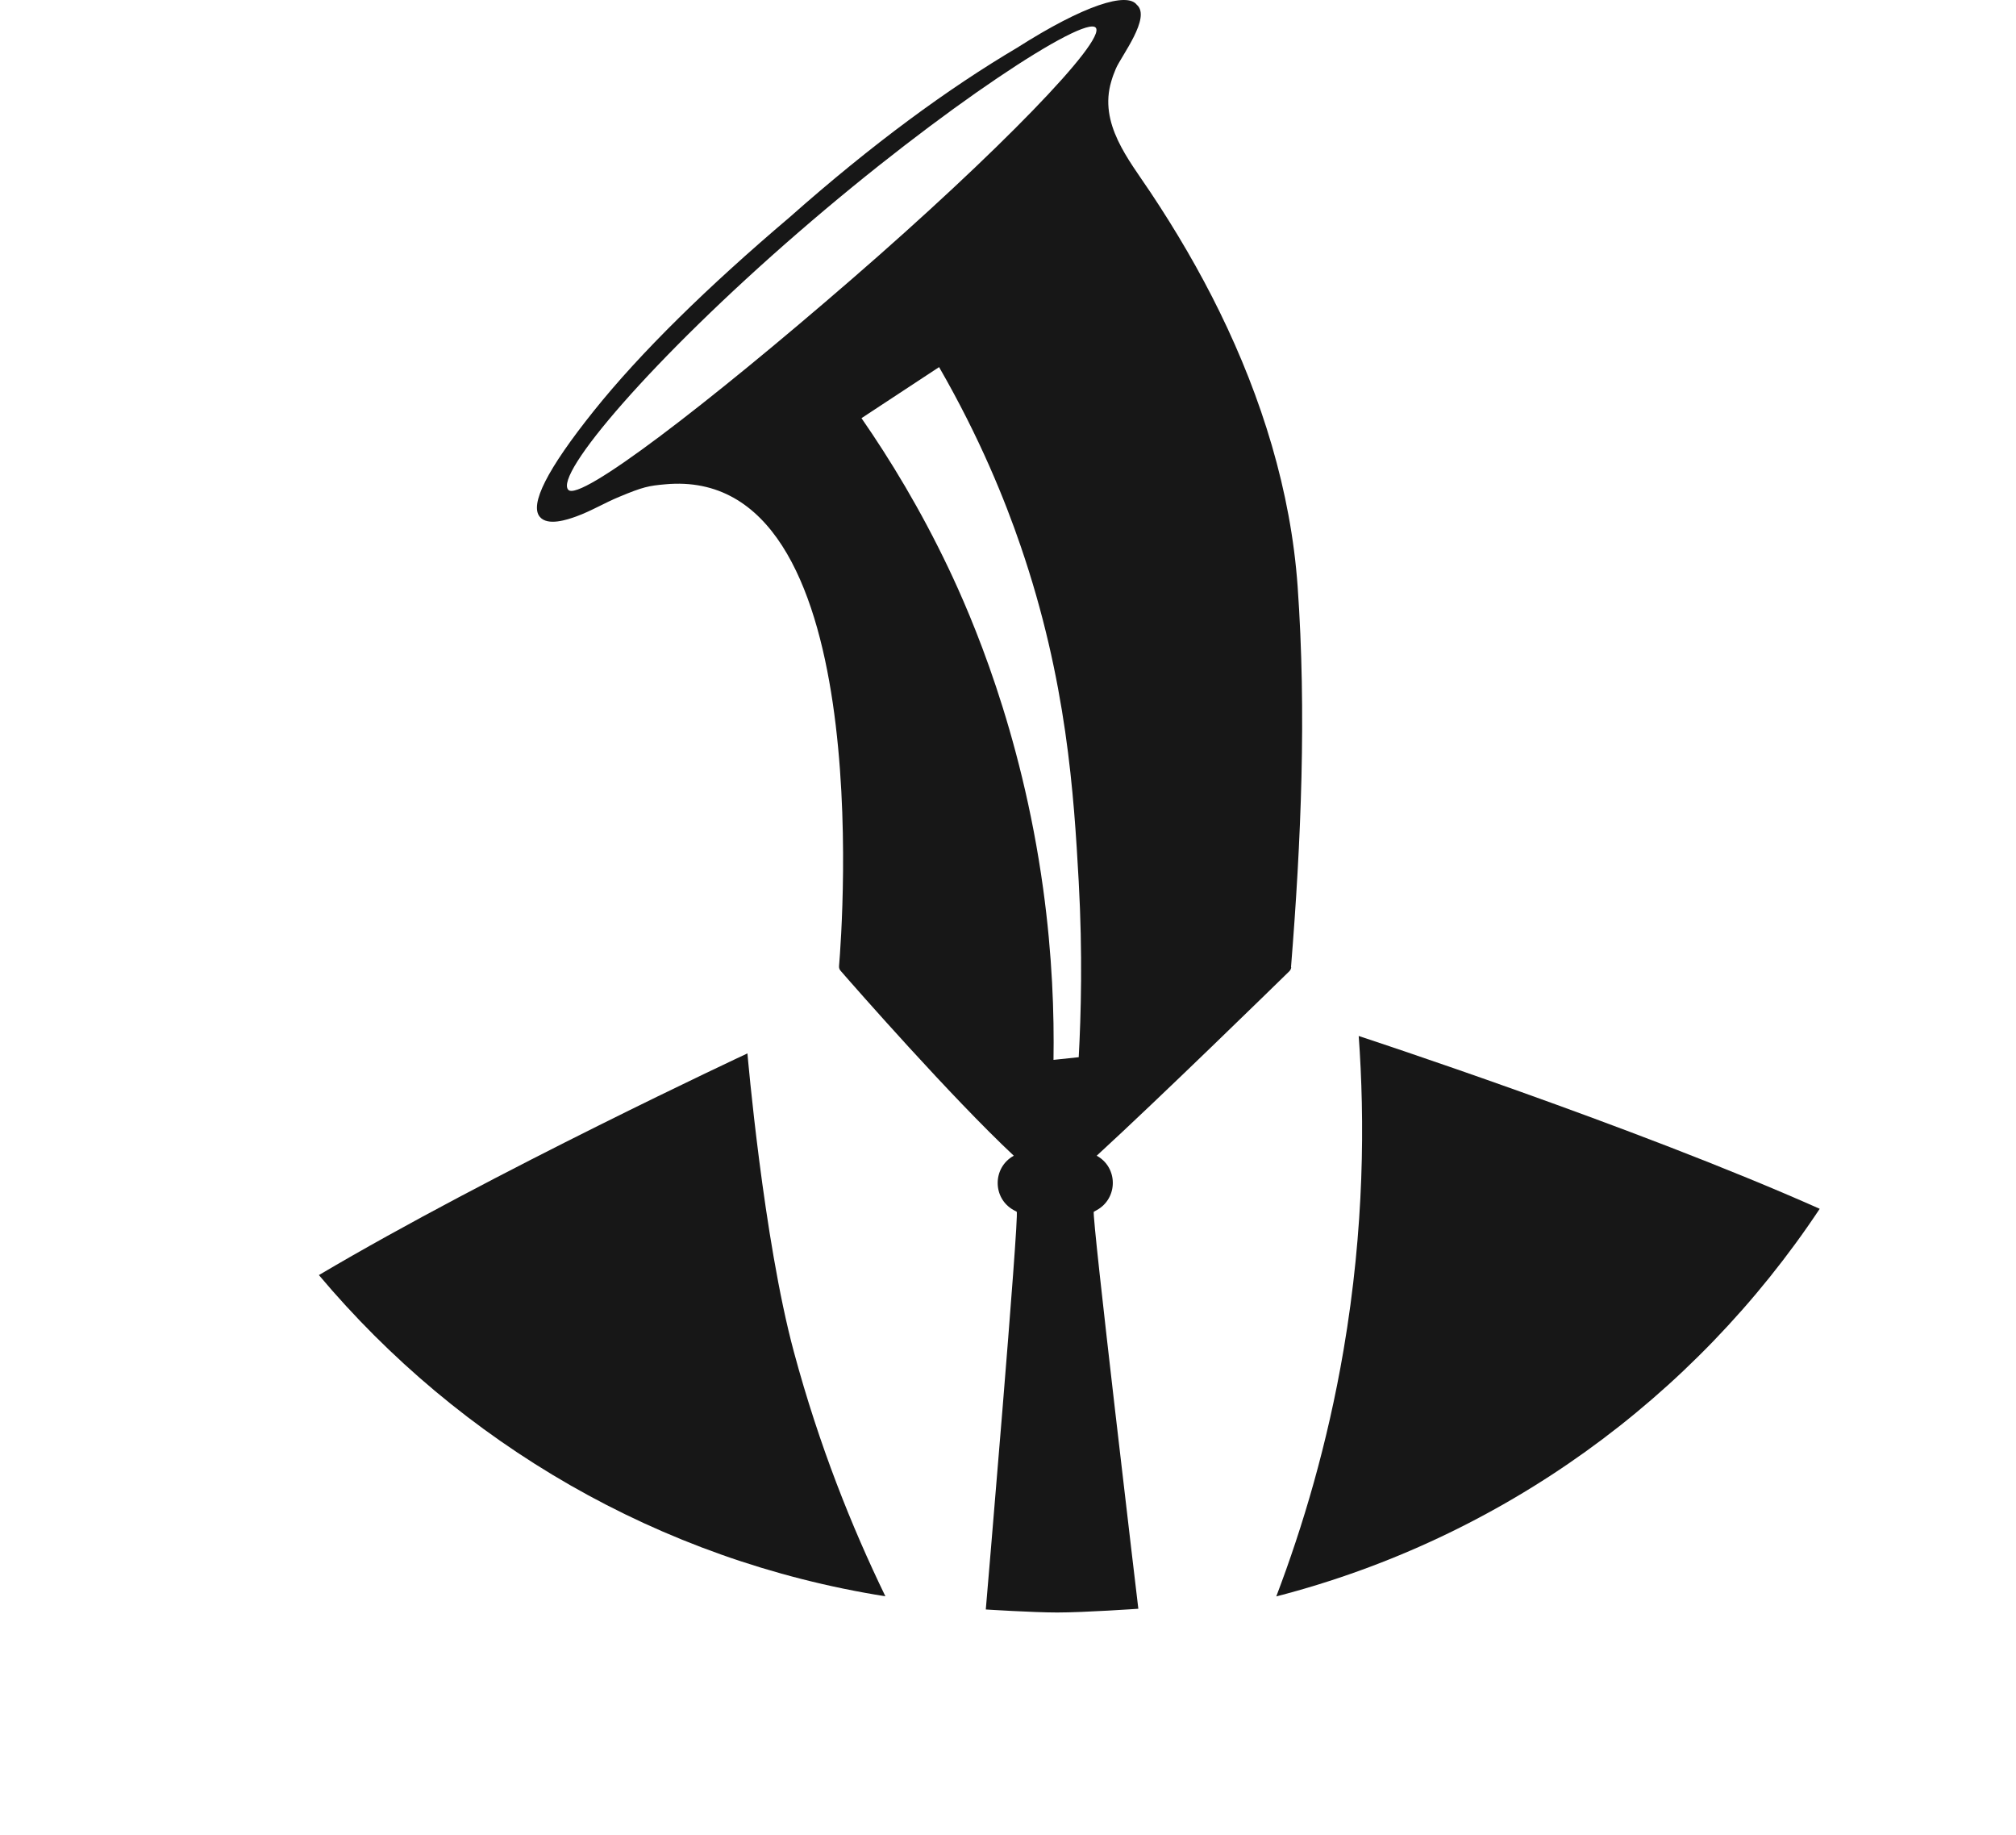
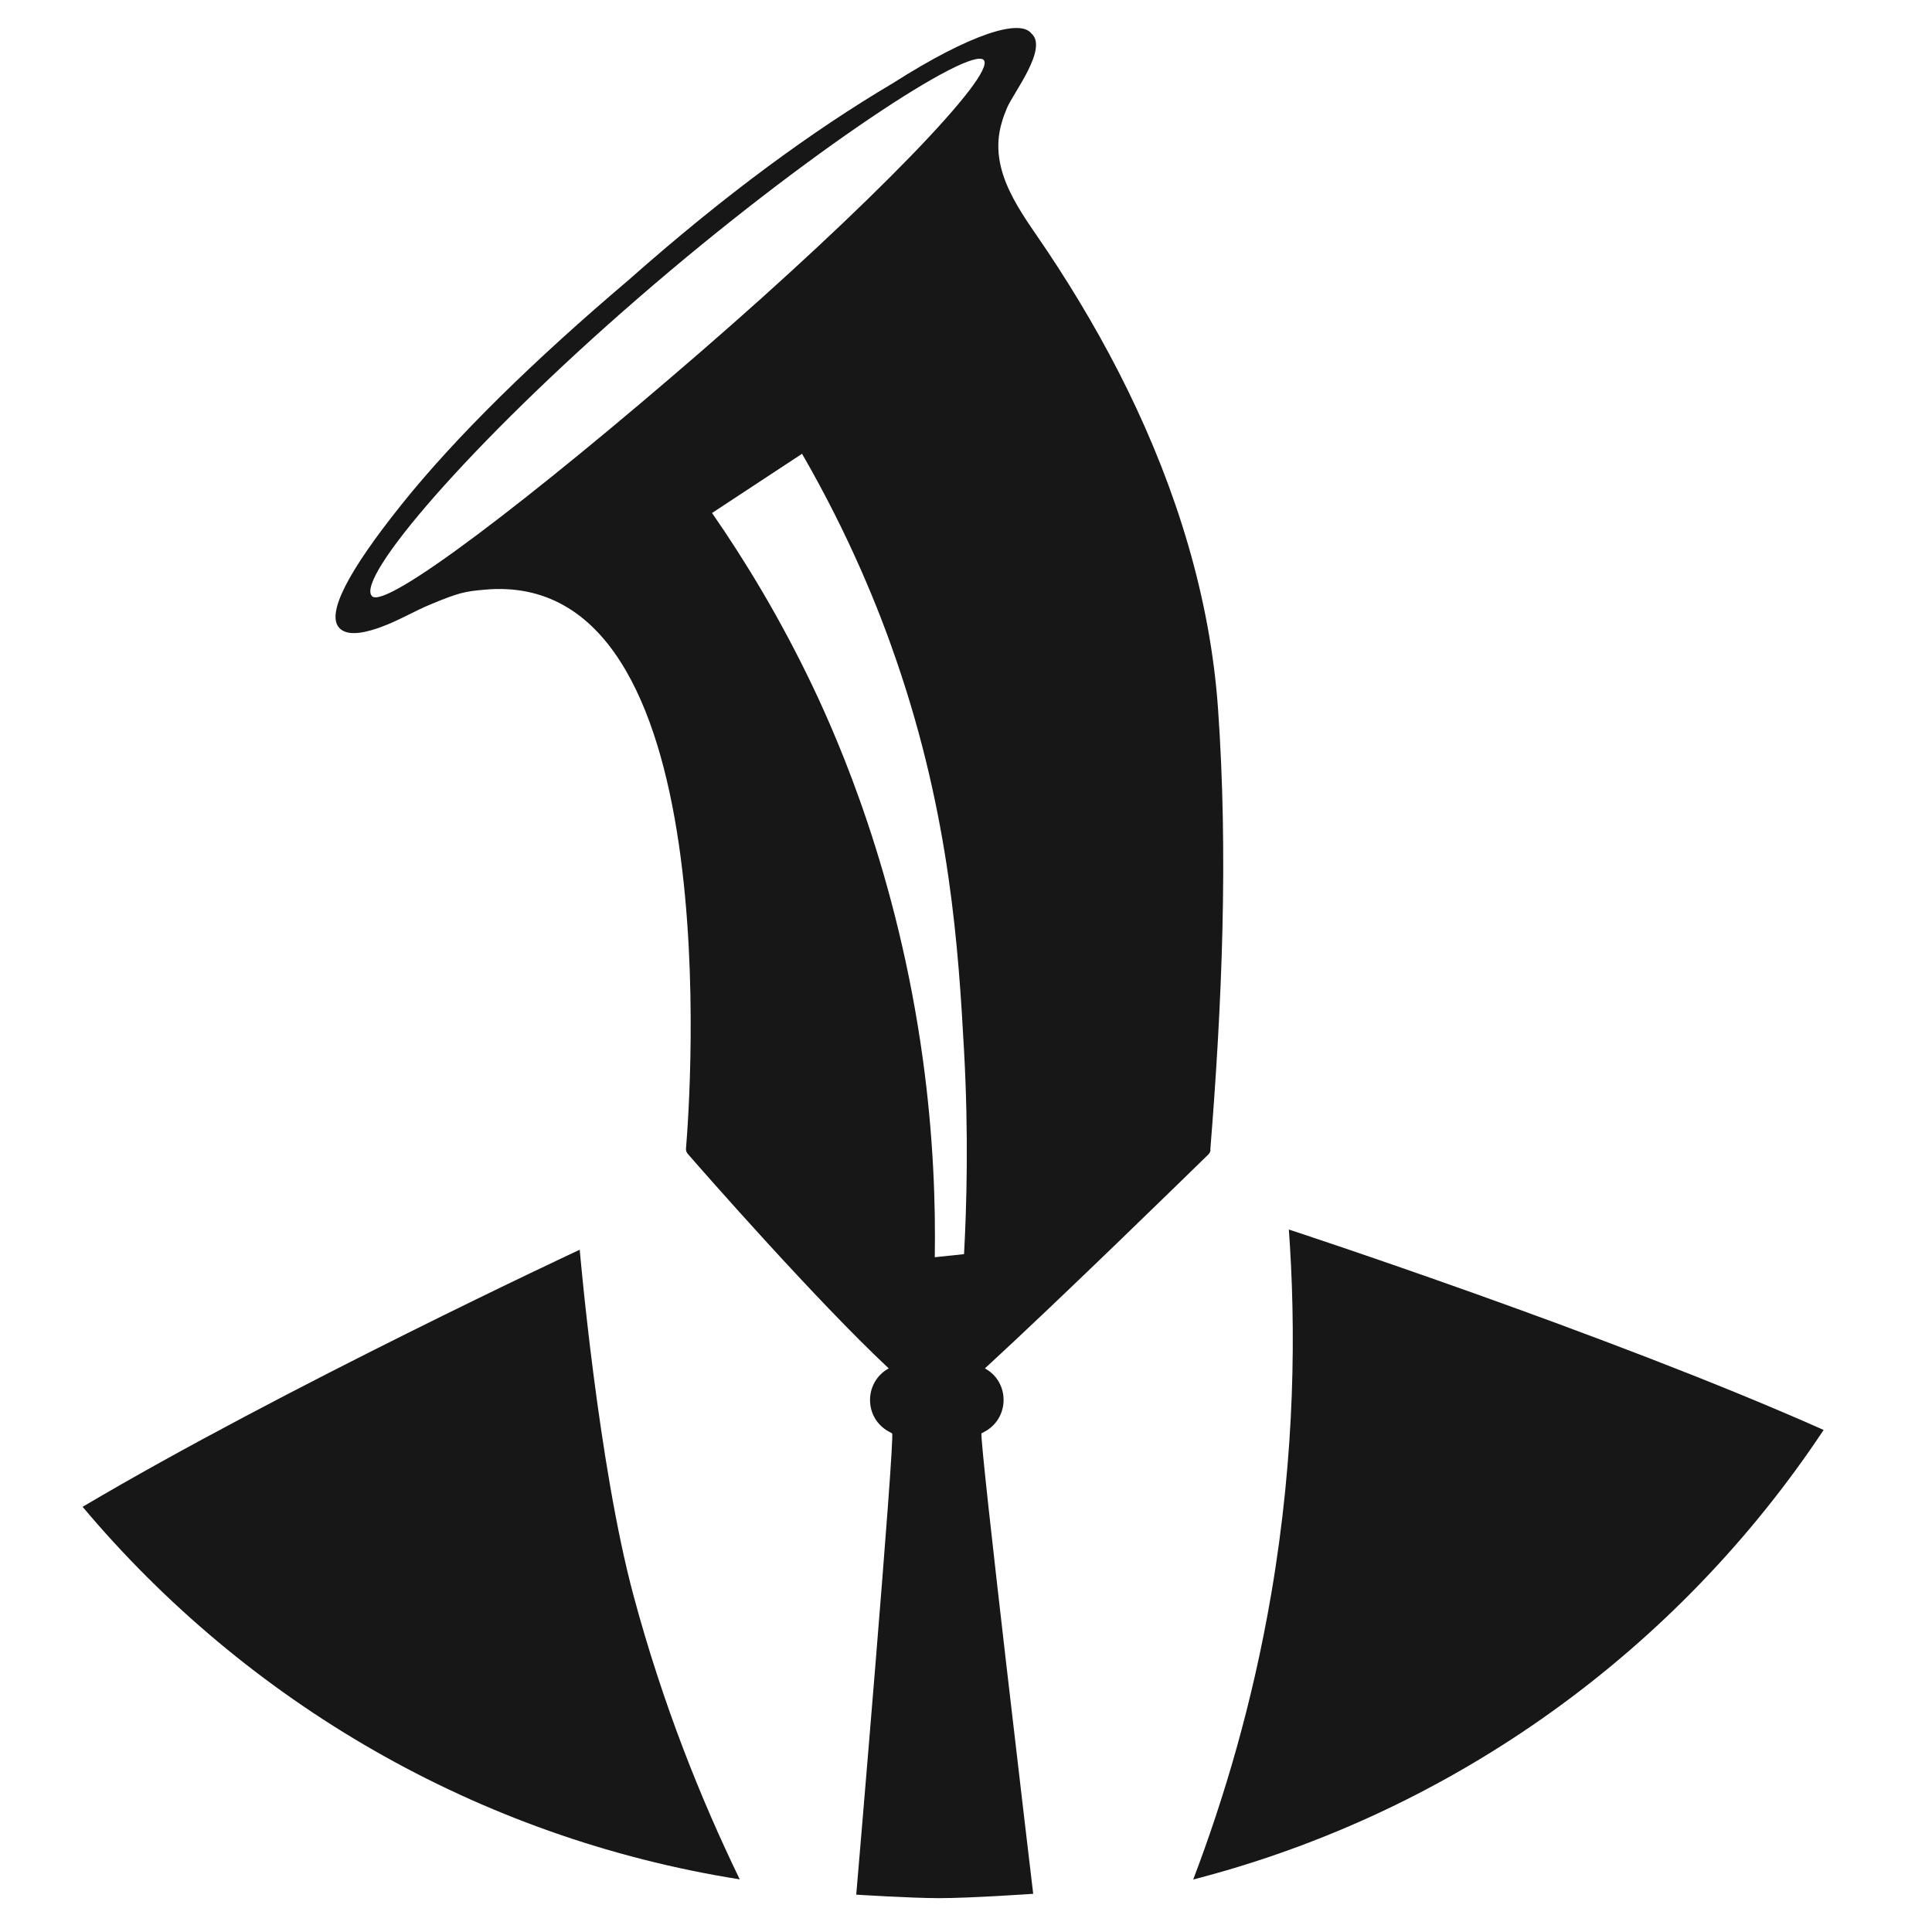
- <svg xmlns="http://www.w3.org/2000/svg" width="222" height="202" viewBox="30 0 150 152" fill="none">
+ <svg xmlns="http://www.w3.org/2000/svg" width="174" height="174" viewBox="50 -2 122 138" fill="none">
  <path d="M128.45 80.132C129.29 69.682 129.74 59.052 129 48.592C128.44 40.672 126.02 32.952 122.54 25.842C120.86 22.412 118.92 19.102 116.8 15.922C114.98 13.192 112.51 10.242 113.56 6.732C113.66 6.382 113.79 6.032 113.94 5.682C114.39 4.632 116.89 1.432 115.67 0.392C114.86 -0.668 111.35 0.392 105.76 3.952C100.05 7.332 93.79 11.902 86.91 17.992C80.12 23.752 74.55 29.202 70.67 34.052C66.8 38.892 65.34 41.802 66.21 42.822C66.86 43.592 68.46 43.062 69.23 42.782C70.47 42.332 71.58 41.652 72.8 41.152C74.76 40.332 75.24 40.242 76.59 40.122C94.15 38.492 91.27 76.792 91 80.032C90.99 80.182 91.03 80.312 91.13 80.422C92.31 81.782 100.32 90.912 105.48 95.742C103.7 96.722 103.7 99.282 105.48 100.252L105.72 100.382C105.96 100.512 103.16 133.332 103.16 133.332C103.16 133.332 107.08 133.582 109.08 133.582C111.35 133.582 115.8 133.272 115.8 133.272C115.8 133.272 111.9 100.492 112.11 100.382L112.35 100.252C114.13 99.272 114.13 96.712 112.35 95.742C117.68 90.852 127.05 81.692 128.31 80.462C128.4 80.372 128.46 80.252 128.47 80.122L128.45 80.132ZM110.85 87.582L108.77 87.802C108.83 84.032 108.68 79.182 107.91 73.602C106.1 60.462 101.9 50.922 100.07 47.072C97.75 42.202 95.23 38.062 92.86 34.642C95 33.232 97.14 31.822 99.29 30.412C102.68 36.292 104.76 41.472 106.04 45.212C109.88 56.392 110.46 65.842 110.86 73.042C111.19 79.062 111.05 84.072 110.86 87.582H110.85ZM92.06 23.122C79.99 33.582 69.53 41.582 68.57 40.582C67.36 39.332 75.55 29.712 87.62 19.262C99.69 8.802 111.36 1.242 112.27 2.292C113.17 3.342 104.13 12.662 92.06 23.122Z" fill="#171717" />
  <path d="M83.4 87.27C83.4 87.27 62.28 97.12 47.9 105.63C59.59 119.54 76.09 129.27 94.84 132.24C92.06 126.51 89.35 119.76 87.26 112C84.72 102.59 83.41 87.27 83.41 87.27H83.4Z" fill="#171717" />
  <path d="M134.06 85.81C134.56 92.75 134.54 101.68 132.8 111.87C131.47 119.65 129.43 126.47 127.23 132.25C145.92 127.43 161.87 115.79 172.26 100.14C156.95 93.32 134.05 85.82 134.05 85.82L134.06 85.81Z" fill="#171717" />
</svg>
